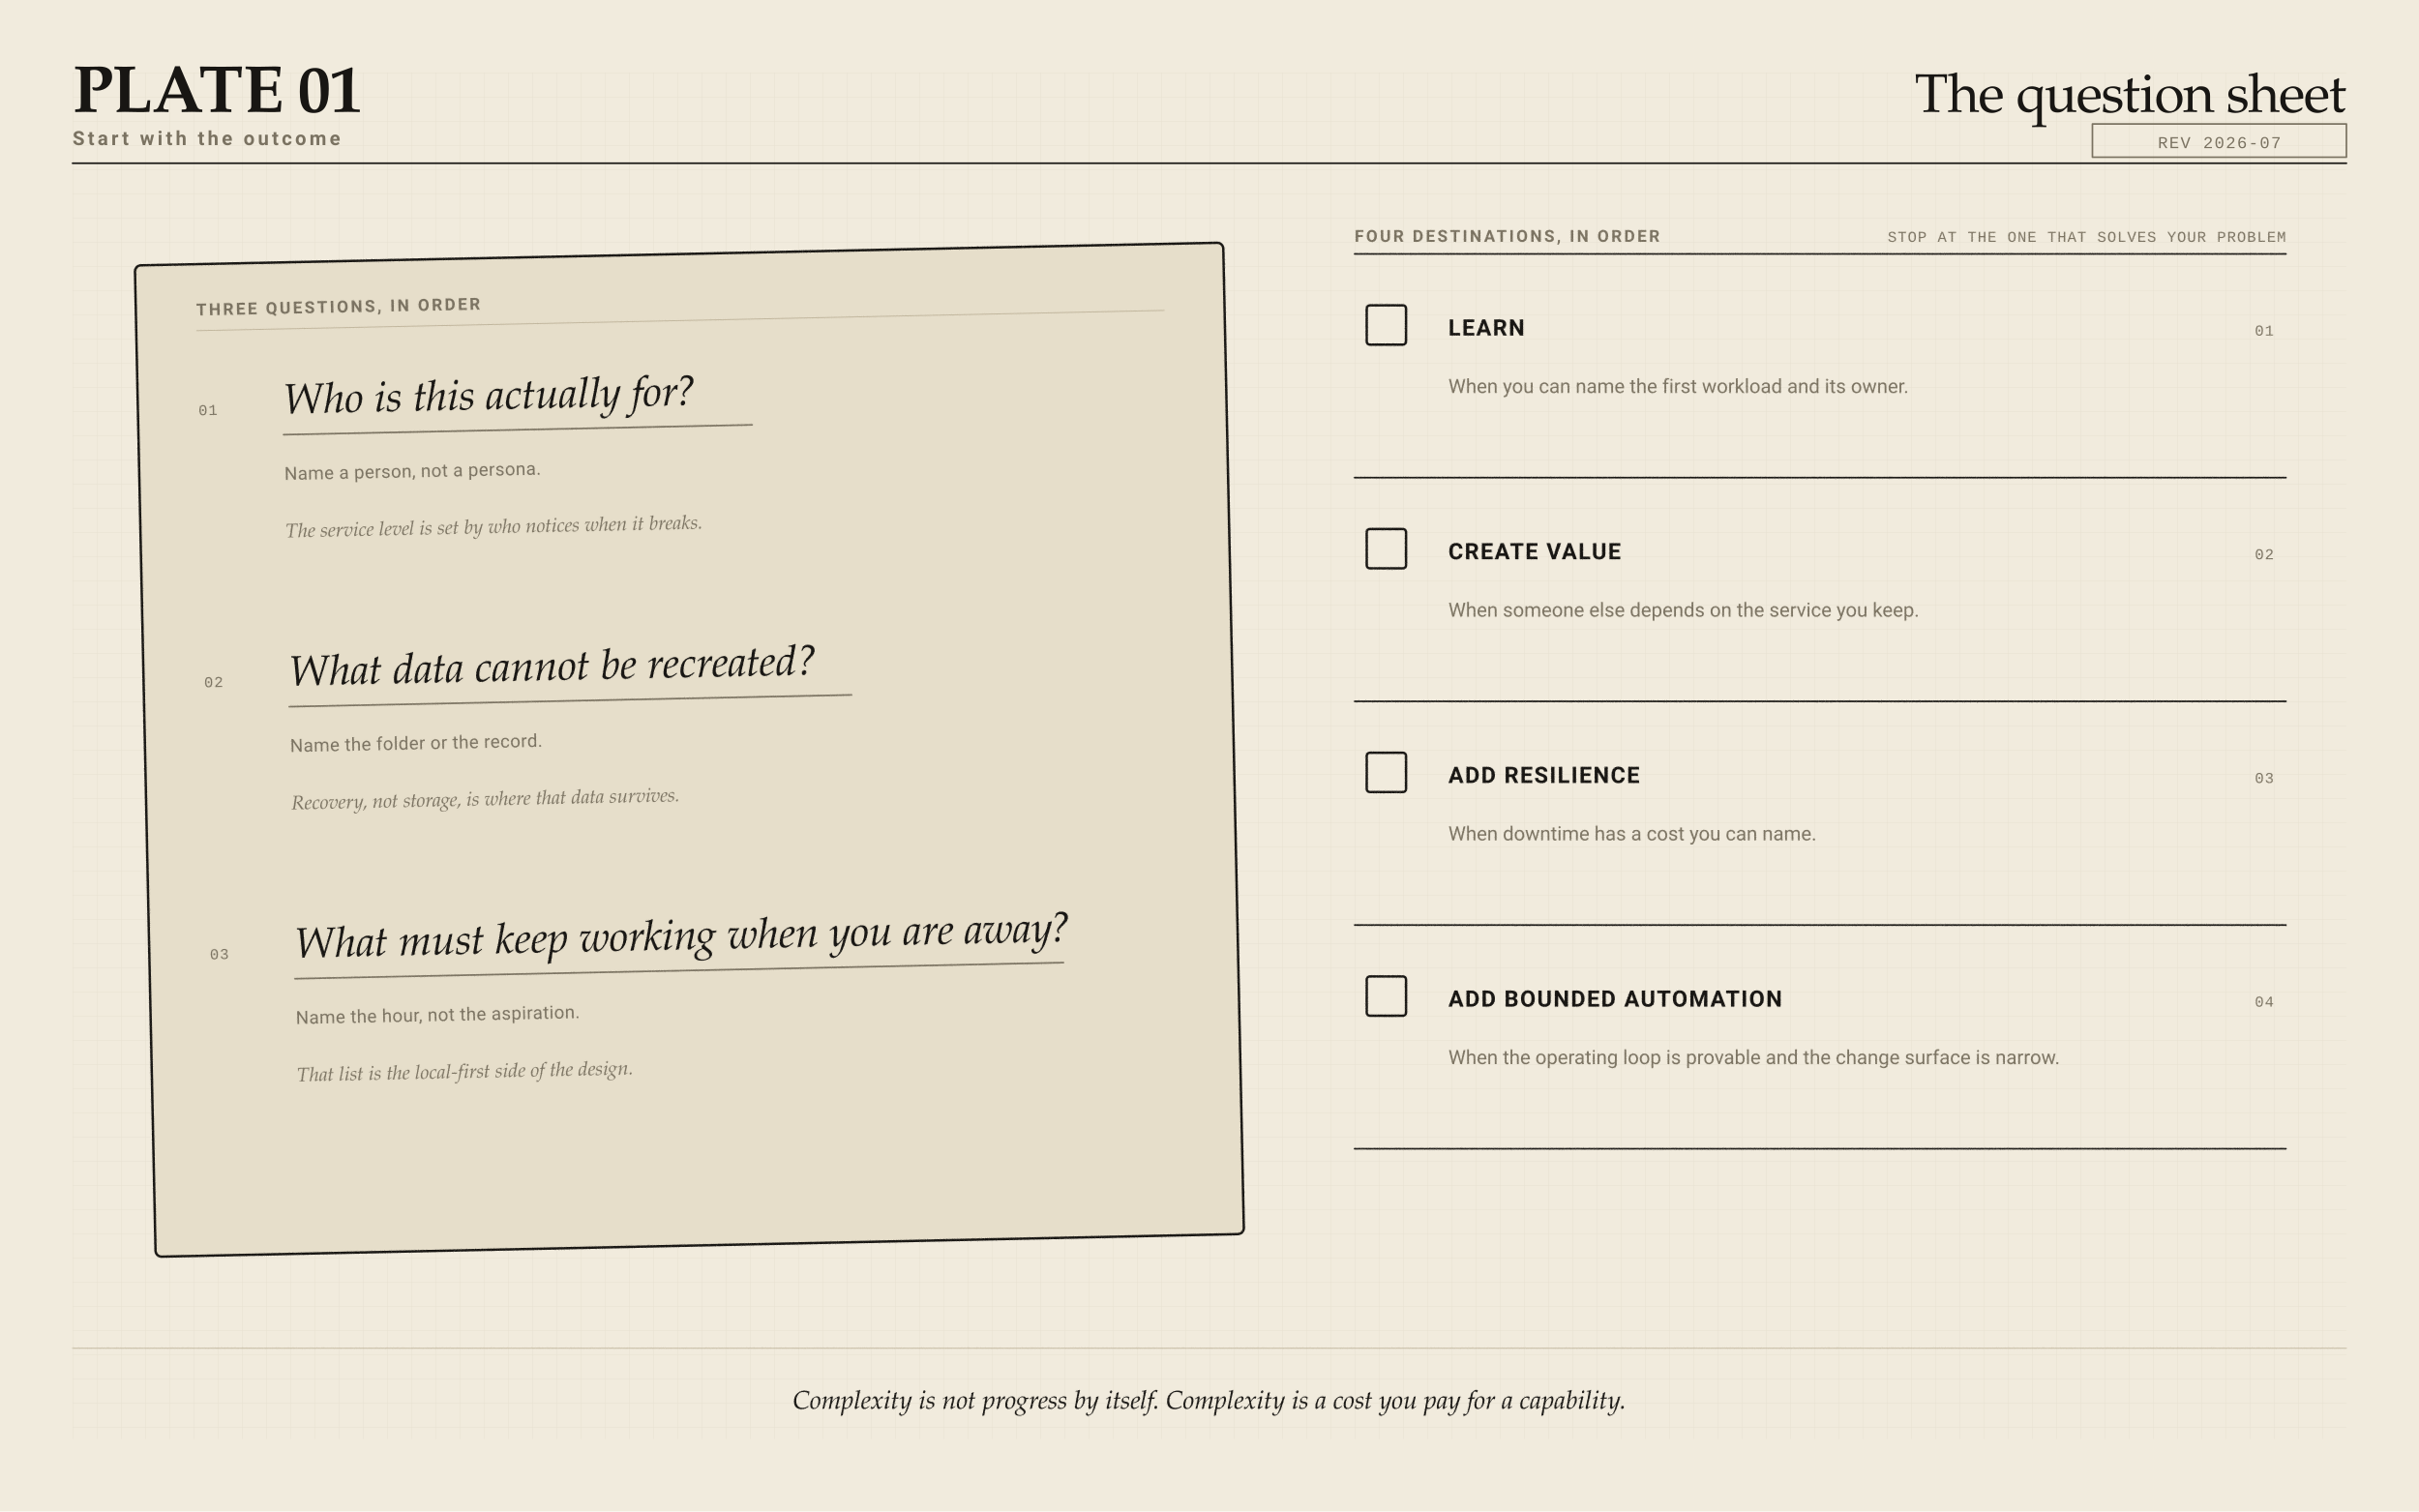
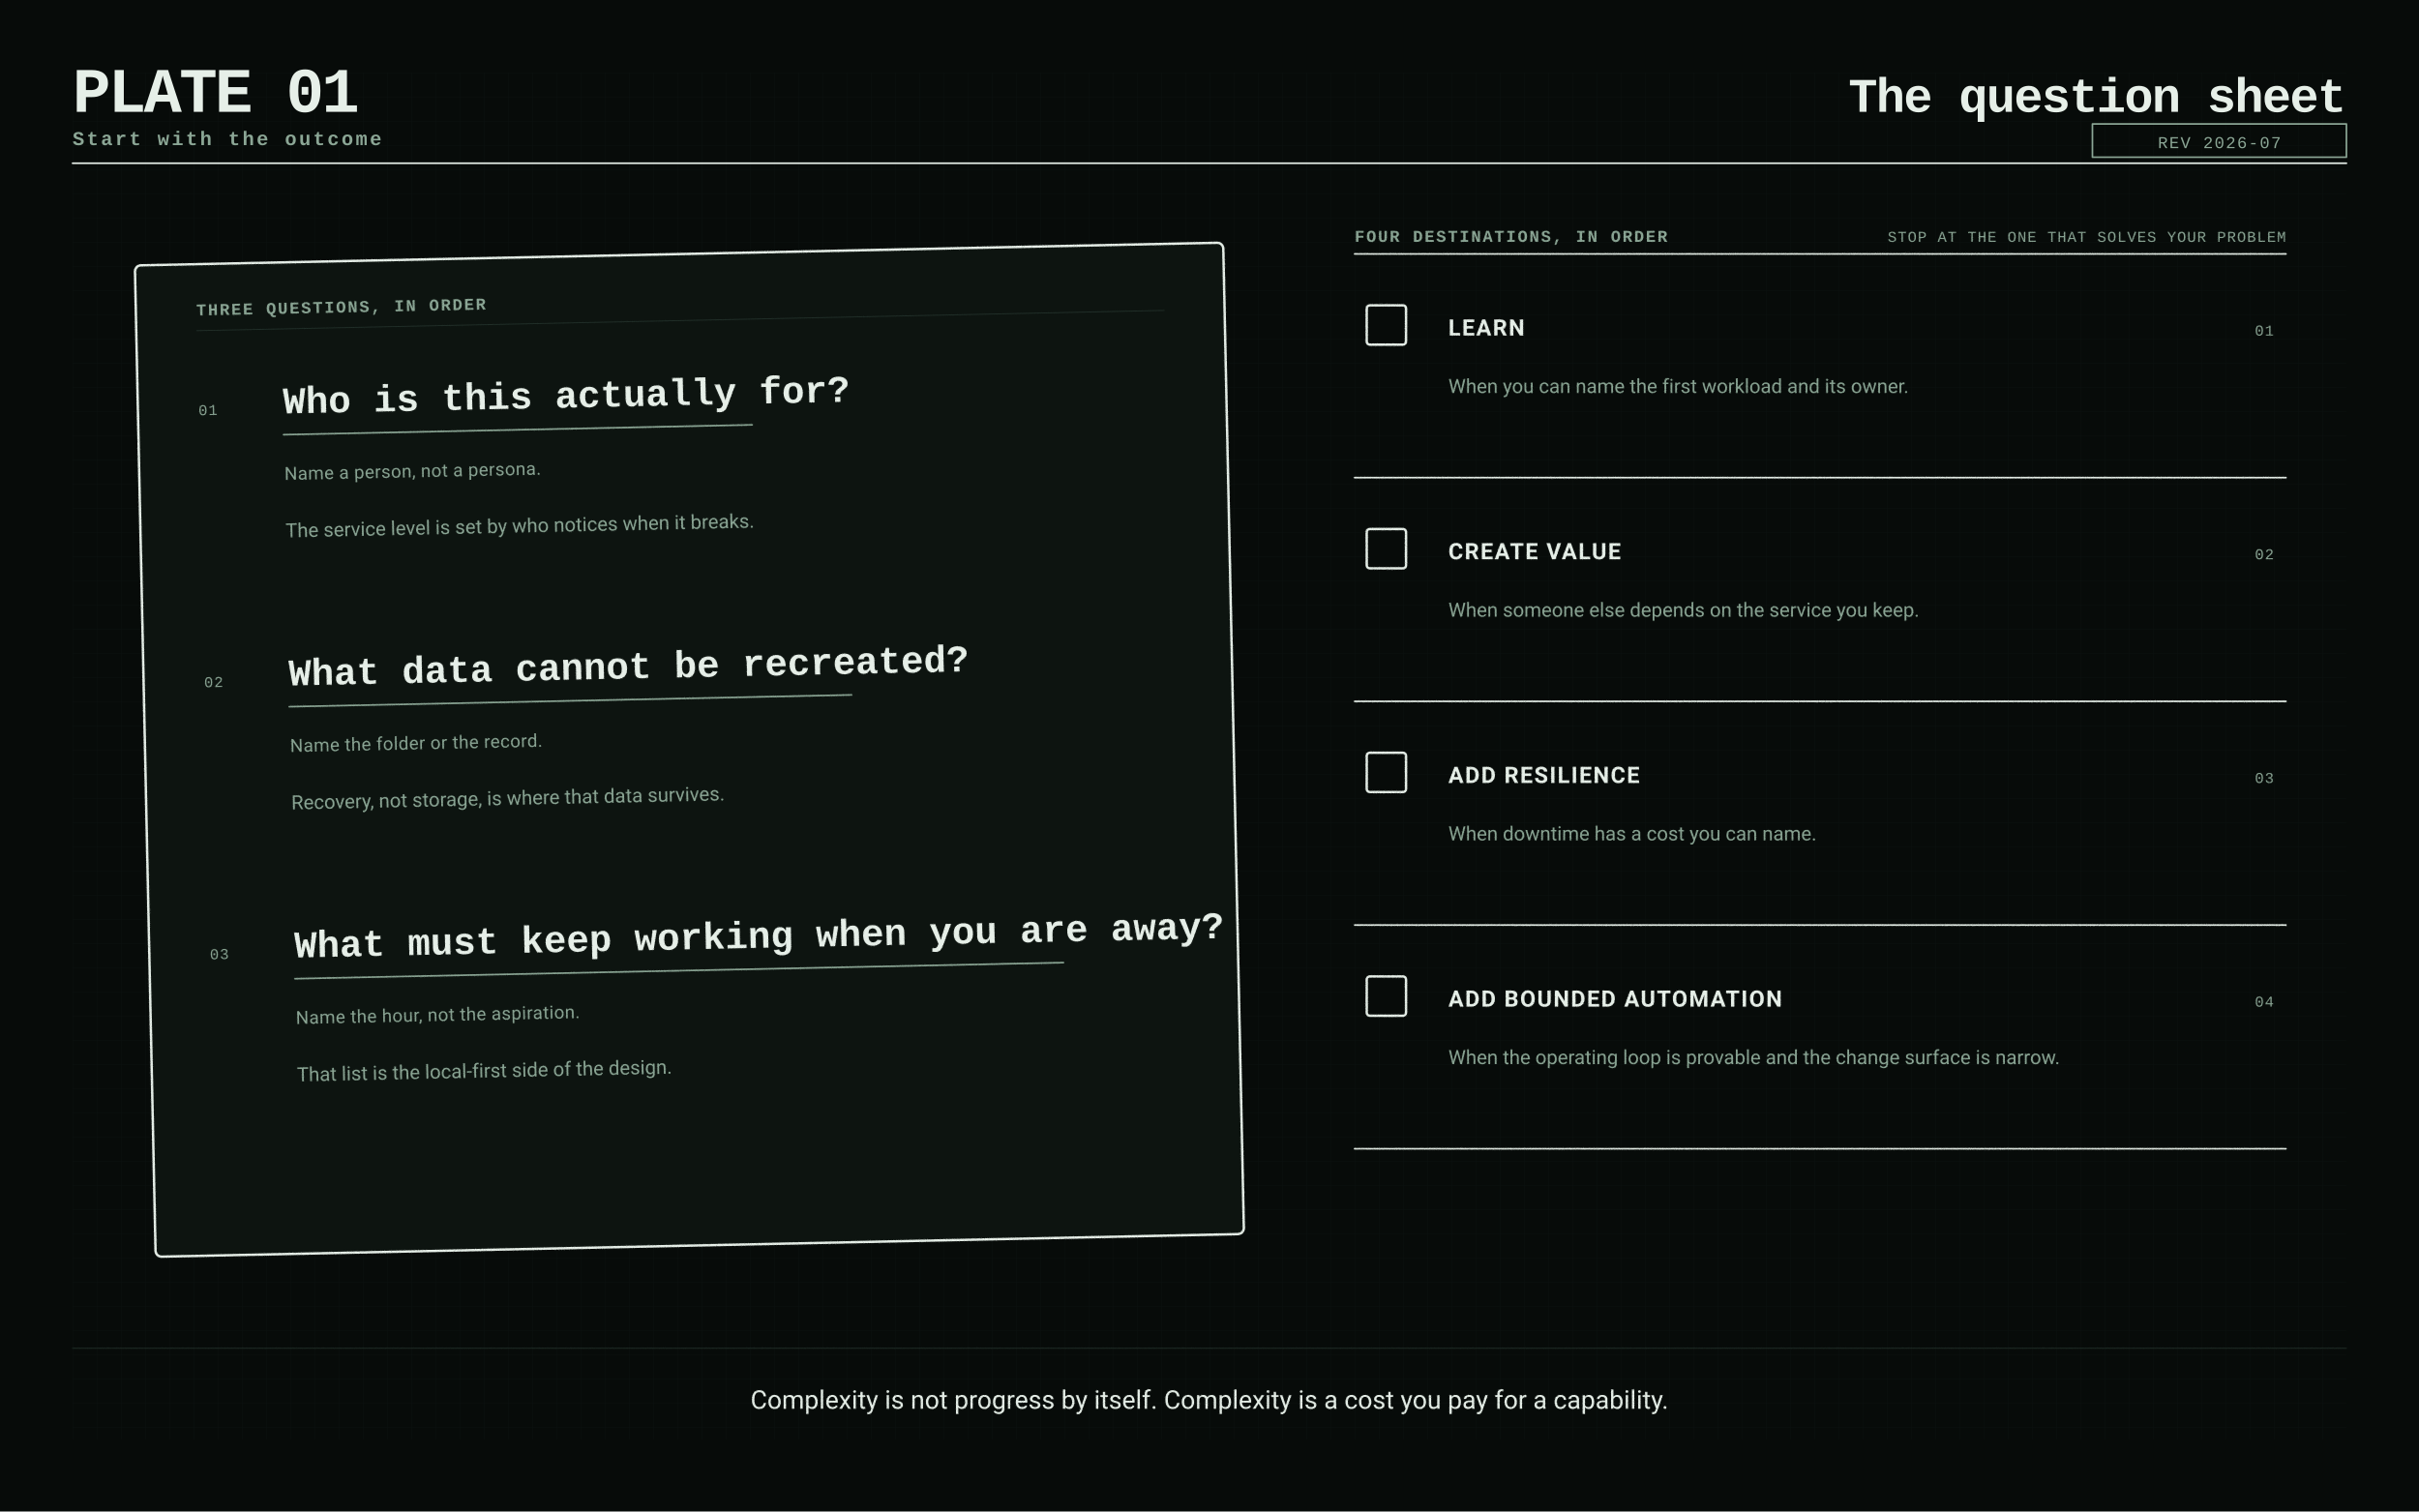
- <svg xmlns="http://www.w3.org/2000/svg" class="plate-svg" viewBox="0 0 1600 1000" role="img" aria-labelledby="title-plate-01 desc-plate-01" data-plate="plate-01" data-theme="light" data-failure="none" preserveAspectRatio="xMidYMid meet">
+ <svg xmlns="http://www.w3.org/2000/svg" class="plate-svg" viewBox="0 0 1600 1000" role="img" aria-labelledby="title-plate-01 desc-plate-01" data-plate="plate-01" data-theme="dark" data-failure="none" preserveAspectRatio="xMidYMid meet">
  <defs>
    <style>
-     .plate-paper { fill: #F1EBDD; }
-     .plate-paper-tint { fill: #E6DECA; }
-     .plate-paper-elevated { fill: #F7F1E1; }
-     .plate-ink { fill: #181613; }
-     .plate-ink-soft { fill: #7A7261; }
-     .plate-warn { fill: #A83521; }
-     .plate-verify { fill: #2B5D4A; }
-     .plate-stroke { stroke: #181613; fill: none; stroke-linecap: round; stroke-linejoin: round; }
-     .plate-stroke-soft { stroke: #7A7261; fill: none; stroke-linecap: round; stroke-linejoin: round; }
-     .plate-stroke-hairline { stroke: #BFB49B; fill: none; stroke-linecap: round; stroke-linejoin: round; }
-     .plate-stroke-warn { stroke: #A83521; fill: none; stroke-linecap: round; stroke-linejoin: round; }
-     .plate-stroke-verify { stroke: #2B5D4A; fill: none; stroke-linecap: round; stroke-linejoin: round; }
-     .plate-fill-paper { fill: #F1EBDD; }
-     .plate-fill-tint { fill: #E6DECA; }
-     .plate-fill-elevated { fill: #F7F1E1; }
+     .plate-paper { fill: #070B09; }
+     .plate-paper-tint { fill: #0D1410; }
+     .plate-paper-elevated { fill: #131C17; }
+     .plate-ink { fill: #E6EFE8; }
+     .plate-ink-soft { fill: #8BA695; }
+     .plate-warn { fill: #F87171; }
+     .plate-verify { fill: #2CEB8D; }
+     .plate-stroke { stroke: #E6EFE8; fill: none; stroke-linecap: round; stroke-linejoin: round; }
+     .plate-stroke-soft { stroke: #8BA695; fill: none; stroke-linecap: round; stroke-linejoin: round; }
+     .plate-stroke-hairline { stroke: #22302A; fill: none; stroke-linecap: round; stroke-linejoin: round; }
+     .plate-stroke-warn { stroke: #F87171; fill: none; stroke-linecap: round; stroke-linejoin: round; }
+     .plate-stroke-verify { stroke: #2CEB8D; fill: none; stroke-linecap: round; stroke-linejoin: round; }
+     .plate-fill-paper { fill: #070B09; }
+     .plate-fill-tint { fill: #0D1410; }
+     .plate-fill-elevated { fill: #131C17; }
    .w05 { stroke-width: 0.6; }
    .w1  { stroke-width: 1.1; }
    .w15 { stroke-width: 1.6; }
    .w25 { stroke-width: 2.4; }
    .w4  { stroke-width: 3.6; }
-     .t-plate-number { font-family: 'Iowan Old Style', 'Palatino Linotype', 'Book Antiqua', Palatino, ui-serif, Georgia, serif; font-size: 44px; font-weight: 600; letter-spacing: -0.02em; fill: #181613; }
-     .t-plate-name   { font-family: system-ui, -apple-system, 'Segoe UI', Roboto, 'Helvetica Neue', Arial, sans-serif;  font-size: 13px; font-weight: 700; letter-spacing: 0.16em; text-transform: uppercase; fill: #7A7261; }
-     .t-plate-title  { font-family: 'Iowan Old Style', 'Palatino Linotype', 'Book Antiqua', Palatino, ui-serif, Georgia, serif; font-size: 36px; font-weight: 500; letter-spacing: -0.02em; fill: #181613; }
-     .t-teaching     { font-family: 'Iowan Old Style', 'Palatino Linotype', 'Book Antiqua', Palatino, ui-serif, Georgia, serif; font-style: italic; font-size: 19px; fill: #181613; }
-     .t-revision     { font-family: ui-monospace, SFMono-Regular, 'SF Mono', Menlo, Consolas, 'Liberation Mono', monospace;  font-size: 11px; letter-spacing: 0.08em; fill: #7A7261; }
-     .t-callout      { font-family: 'Iowan Old Style', 'Palatino Linotype', 'Book Antiqua', Palatino, ui-serif, Georgia, serif; font-style: italic; font-size: 15px; fill: #181613; }
-     .t-label        { font-family: system-ui, -apple-system, 'Segoe UI', Roboto, 'Helvetica Neue', Arial, sans-serif;  font-size: 11px; font-weight: 700; letter-spacing: 0.14em; text-transform: uppercase; fill: #181613; }
-     .t-label-soft   { font-family: system-ui, -apple-system, 'Segoe UI', Roboto, 'Helvetica Neue', Arial, sans-serif;  font-size: 11px; font-weight: 700; letter-spacing: 0.14em; text-transform: uppercase; fill: #7A7261; }
-     .t-body         { font-family: system-ui, -apple-system, 'Segoe UI', Roboto, 'Helvetica Neue', Arial, sans-serif;  font-size: 13px; fill: #181613; }
-     .t-body-soft    { font-family: system-ui, -apple-system, 'Segoe UI', Roboto, 'Helvetica Neue', Arial, sans-serif;  font-size: 13px; fill: #7A7261; }
-     .t-mono         { font-family: ui-monospace, SFMono-Regular, 'SF Mono', Menlo, Consolas, 'Liberation Mono', monospace;  font-size: 12px; fill: #181613; }
-     .t-mono-soft    { font-family: ui-monospace, SFMono-Regular, 'SF Mono', Menlo, Consolas, 'Liberation Mono', monospace;  font-size: 12px; fill: #7A7261; }
-     .t-mono-small   { font-family: ui-monospace, SFMono-Regular, 'SF Mono', Menlo, Consolas, 'Liberation Mono', monospace;  font-size: 10px; fill: #7A7261; letter-spacing: 0.06em; }
-     .t-stamp        { font-family: ui-monospace, SFMono-Regular, 'SF Mono', Menlo, Consolas, 'Liberation Mono', monospace;  font-size: 11px; font-weight: 700; letter-spacing: 0.18em; text-transform: uppercase; }
-     .t-question     { font-family: 'Iowan Old Style', 'Palatino Linotype', 'Book Antiqua', Palatino, ui-serif, Georgia, serif; font-style: italic; font-size: 28px; fill: #181613; }
-     .t-question-hint{ font-family: system-ui, -apple-system, 'Segoe UI', Roboto, 'Helvetica Neue', Arial, sans-serif;  font-size: 12px; letter-spacing: 0.02em; fill: #7A7261; }
-     .t-destination  { font-family: system-ui, -apple-system, 'Segoe UI', Roboto, 'Helvetica Neue', Arial, sans-serif;  font-size: 15px; font-weight: 700; letter-spacing: 0.06em; fill: #181613; }
-     .t-consequence  { font-family: 'Iowan Old Style', 'Palatino Linotype', 'Book Antiqua', Palatino, ui-serif, Georgia, serif; font-style: italic; font-size: 13px; fill: #7A7261; }
-     .t-footer       { font-family: 'Iowan Old Style', 'Palatino Linotype', 'Book Antiqua', Palatino, ui-serif, Georgia, serif; font-style: italic; font-size: 17px; fill: #181613; }
-     .t-anchor       { font-family: ui-monospace, SFMono-Regular, 'SF Mono', Menlo, Consolas, 'Liberation Mono', monospace;  font-size: 11px; font-weight: 700; fill: #181613; letter-spacing: 0.02em; }
+     .t-plate-number { font-family: 'JetBrains Mono', ui-monospace, SFMono-Regular, 'SF Mono', Menlo, Consolas, 'Liberation Mono', monospace; font-size: 42px; font-weight: 650; letter-spacing: -0.04em; fill: #E6EFE8; }
+     .t-plate-name   { font-family: 'JetBrains Mono', ui-monospace, SFMono-Regular, 'SF Mono', Menlo, Consolas, 'Liberation Mono', monospace; font-size: 13px; font-weight: 700; letter-spacing: 0.12em; text-transform: uppercase; fill: #8BA695; }
+     .t-plate-title  { font-family: 'JetBrains Mono', ui-monospace, SFMono-Regular, 'SF Mono', Menlo, Consolas, 'Liberation Mono', monospace; font-size: 32px; font-weight: 600; letter-spacing: -0.03em; fill: #E6EFE8; }
+     .t-teaching     { font-family: system-ui, -apple-system, 'Segoe UI', Roboto, 'Helvetica Neue', Arial, sans-serif; font-size: 19px; fill: #E6EFE8; }
+     .t-revision     { font-family: 'JetBrains Mono', ui-monospace, SFMono-Regular, 'SF Mono', Menlo, Consolas, 'Liberation Mono', monospace;  font-size: 11px; letter-spacing: 0.08em; fill: #8BA695; }
+     .t-callout      { font-family: system-ui, -apple-system, 'Segoe UI', Roboto, 'Helvetica Neue', Arial, sans-serif; font-size: 15px; fill: #E6EFE8; }
+     .t-label        { font-family: 'JetBrains Mono', ui-monospace, SFMono-Regular, 'SF Mono', Menlo, Consolas, 'Liberation Mono', monospace; font-size: 11px; font-weight: 700; letter-spacing: 0.1em; text-transform: uppercase; fill: #E6EFE8; }
+     .t-label-soft   { font-family: 'JetBrains Mono', ui-monospace, SFMono-Regular, 'SF Mono', Menlo, Consolas, 'Liberation Mono', monospace; font-size: 11px; font-weight: 700; letter-spacing: 0.1em; text-transform: uppercase; fill: #8BA695; }
+     .t-body         { font-family: system-ui, -apple-system, 'Segoe UI', Roboto, 'Helvetica Neue', Arial, sans-serif;  font-size: 13px; fill: #E6EFE8; }
+     .t-body-soft    { font-family: system-ui, -apple-system, 'Segoe UI', Roboto, 'Helvetica Neue', Arial, sans-serif;  font-size: 13px; fill: #8BA695; }
+     .t-mono         { font-family: 'JetBrains Mono', ui-monospace, SFMono-Regular, 'SF Mono', Menlo, Consolas, 'Liberation Mono', monospace;  font-size: 12px; fill: #E6EFE8; }
+     .t-mono-soft    { font-family: 'JetBrains Mono', ui-monospace, SFMono-Regular, 'SF Mono', Menlo, Consolas, 'Liberation Mono', monospace;  font-size: 12px; fill: #8BA695; }
+     .t-mono-small   { font-family: 'JetBrains Mono', ui-monospace, SFMono-Regular, 'SF Mono', Menlo, Consolas, 'Liberation Mono', monospace;  font-size: 10px; fill: #8BA695; letter-spacing: 0.06em; }
+     .t-stamp        { font-family: 'JetBrains Mono', ui-monospace, SFMono-Regular, 'SF Mono', Menlo, Consolas, 'Liberation Mono', monospace;  font-size: 11px; font-weight: 700; letter-spacing: 0.18em; text-transform: uppercase; }
+     .t-question     { font-family: 'JetBrains Mono', ui-monospace, SFMono-Regular, 'SF Mono', Menlo, Consolas, 'Liberation Mono', monospace; font-size: 25px; font-weight: 600; fill: #E6EFE8; }
+     .t-question-hint{ font-family: system-ui, -apple-system, 'Segoe UI', Roboto, 'Helvetica Neue', Arial, sans-serif;  font-size: 12px; letter-spacing: 0.02em; fill: #8BA695; }
+     .t-destination  { font-family: system-ui, -apple-system, 'Segoe UI', Roboto, 'Helvetica Neue', Arial, sans-serif;  font-size: 15px; font-weight: 700; letter-spacing: 0.06em; fill: #E6EFE8; }
+     .t-consequence  { font-family: system-ui, -apple-system, 'Segoe UI', Roboto, 'Helvetica Neue', Arial, sans-serif; font-size: 13px; fill: #8BA695; }
+     .t-footer       { font-family: system-ui, -apple-system, 'Segoe UI', Roboto, 'Helvetica Neue', Arial, sans-serif; font-size: 17px; fill: #E6EFE8; }
+     .t-anchor       { font-family: 'JetBrains Mono', ui-monospace, SFMono-Regular, 'SF Mono', Menlo, Consolas, 'Liberation Mono', monospace;  font-size: 11px; font-weight: 700; fill: #E6EFE8; letter-spacing: 0.02em; }
    .fade-in        { opacity: 1;  }
    .fade-in.d-1    { animation-delay: 260ms; }
    .fade-in.d-2    { animation-delay: 340ms; }
    .fade-in.d-3    { animation-delay: 420ms; }
    .fade-in.d-4    { animation-delay: 500ms; }
    .fade-in.d-5    { animation-delay: 580ms; }
    .cursor         {  }
    .failure-stamp  { transform-origin: center;  }
    @keyframes plate-fade { to { opacity: 1; } }
    @keyframes plate-blink { 50% { opacity: 0; } }
    @keyframes plate-stamp { from { opacity: 0; transform: scale(0.86) rotate(-6deg); } to { opacity: 1; transform: scale(1) rotate(-3deg); } }
    @media (prefers-reduced-motion: reduce) {
      .fade-in, .failure-stamp { animation: none !important; opacity: 1 !important; }
      .cursor { animation: none !important; }
    }
  </style>
    <filter id="ink-plate-01" x="-2%" y="-2%" width="104%" height="104%">
      <feTurbulence type="fractalNoise" baseFrequency="1.8" numOctaves="1" seed="7" />
      <feDisplacementMap in="SourceGraphic" scale="0.45" />
    </filter>
    <pattern id="grid-plate-01" width="16" height="16" patternUnits="userSpaceOnUse">
-       <path d="M 16 0 L 0 0 0 16" stroke="#BFB49B" stroke-opacity="0.22" stroke-width="0.5" fill="none" />
+       <path d="M 16 0 L 0 0 0 16" stroke="#22302A" stroke-opacity="0.22" stroke-width="0.5" fill="none" />
    </pattern>
  </defs>
  <rect width="1600" height="1000" class="plate-paper" />
  <rect x="48" y="48" width="1504" height="904" fill="url(#grid-plate-01)" />
  <g class="title-block">
    <line x1="48" y1="108" x2="1552" y2="108" class="plate-stroke w1" />
    <text x="48" y="74" class="t-plate-number">PLATE 01</text>
    <text x="48" y="96" class="t-plate-name">Start with the outcome</text>
    <text x="1552" y="74" text-anchor="end" class="t-plate-title">The question sheet</text>
    <g>
      <rect x="1384" y="82" width="168" height="22" fill="none" class="plate-stroke-soft w1" />
      <text x="1468" y="98" text-anchor="middle" class="t-revision">REV 2026-07</text>
    </g>
  </g>
  <g filter="url(#ink-plate-01)" class="plate-body">
    <g transform="translate(456 496) rotate(-1.2) translate(-456 -496)">
      <rect x="96" y="168" width="720" height="656" rx="4" class="plate-fill-tint plate-stroke w15" />
      <line x1="136" y1="212" x2="776" y2="212" class="plate-stroke-hairline w05" />
      <text x="136" y="202" class="t-label-soft">THREE QUESTIONS, IN ORDER</text>
      <g class="fade-in" style="animation-delay:260ms">
        <text x="136" y="268" class="t-mono-small">01</text>
        <text x="192" y="268" class="t-question">Who is this actually for?</text>
        <line x1="192" y1="282" x2="502" y2="282" class="plate-stroke-soft w1" style="animation-delay:400ms" />
        <text x="192" y="312" class="t-question-hint">Name a person, not a persona.</text>
        <text x="192" y="350" class="t-consequence">The service level is set by who notices when it breaks.</text>
      </g>
      <g class="fade-in" style="animation-delay:400ms">
        <text x="136" y="448" class="t-mono-small">02</text>
        <text x="192" y="448" class="t-question">What data cannot be recreated?</text>
        <line x1="192" y1="462" x2="564" y2="462" class="plate-stroke-soft w1" style="animation-delay:540ms" />
        <text x="192" y="492" class="t-question-hint">Name the folder or the record.</text>
        <text x="192" y="530" class="t-consequence">Recovery, not storage, is where that data survives.</text>
      </g>
      <g class="fade-in" style="animation-delay:540ms">
        <text x="136" y="628" class="t-mono-small">03</text>
        <text x="192" y="628" class="t-question">What must keep working when you are away?</text>
        <line x1="192" y1="642" x2="700.4" y2="642" class="plate-stroke-soft w1" style="animation-delay:680ms" />
        <text x="192" y="672" class="t-question-hint">Name the hour, not the aspiration.</text>
        <text x="192" y="710" class="t-consequence">That list is the local-first side of the design.</text>
      </g>
    </g>
    <g>
      <text x="896" y="160" class="t-label-soft">FOUR DESTINATIONS, IN ORDER</text>
      <text x="1512" y="160" text-anchor="end" class="t-mono-small">STOP AT THE ONE THAT SOLVES YOUR PROBLEM</text>
      <g class="fade-in" style="animation-delay:320ms">
        <line x1="896" y1="168" x2="1512" y2="168" class="plate-stroke w1" style="animation-delay:200ms" />
        <rect x="904" y="202" width="26" height="26" rx="2" class="plate-stroke w15 plate-fill-paper" />
        <text x="958" y="222" class="t-destination">LEARN</text>
        <text x="958" y="260" class="t-body-soft">When you can name the first workload and its owner.</text>
        <text x="1504" y="222" text-anchor="end" class="t-mono-small">01</text>
      </g>
      <g class="fade-in" style="animation-delay:420ms">
        <line x1="896" y1="316" x2="1512" y2="316" class="plate-stroke w1" style="animation-delay:300ms" />
        <rect x="904" y="350" width="26" height="26" rx="2" class="plate-stroke w15 plate-fill-paper" />
        <text x="958" y="370" class="t-destination">CREATE VALUE</text>
        <text x="958" y="408" class="t-body-soft">When someone else depends on the service you keep.</text>
        <text x="1504" y="370" text-anchor="end" class="t-mono-small">02</text>
      </g>
      <g class="fade-in" style="animation-delay:520ms">
        <line x1="896" y1="464" x2="1512" y2="464" class="plate-stroke w1" style="animation-delay:400ms" />
        <rect x="904" y="498" width="26" height="26" rx="2" class="plate-stroke w15 plate-fill-paper" />
        <text x="958" y="518" class="t-destination">ADD RESILIENCE</text>
        <text x="958" y="556" class="t-body-soft">When downtime has a cost you can name.</text>
        <text x="1504" y="518" text-anchor="end" class="t-mono-small">03</text>
      </g>
      <g class="fade-in" style="animation-delay:620ms">
        <line x1="896" y1="612" x2="1512" y2="612" class="plate-stroke w1" style="animation-delay:500ms" />
        <rect x="904" y="646" width="26" height="26" rx="2" class="plate-stroke w15 plate-fill-paper" />
        <text x="958" y="666" class="t-destination">ADD BOUNDED AUTOMATION</text>
        <text x="958" y="704" class="t-body-soft">When the operating loop is provable and the change surface is narrow.</text>
        <text x="1504" y="666" text-anchor="end" class="t-mono-small">04</text>
      </g>
      <line x1="896" y1="760" x2="1512" y2="760" class="plate-stroke w1" style="animation-delay:640ms" />
    </g>
    <g class="fade-in" style="animation-delay:700ms">
      <line x1="48" y1="892" x2="1552" y2="892" class="plate-stroke-hairline w05" />
      <text x="800" y="932" text-anchor="middle" class="t-footer">Complexity is not progress by itself. Complexity is a cost you pay for a capability.</text>
    </g>
  </g>
</svg>
